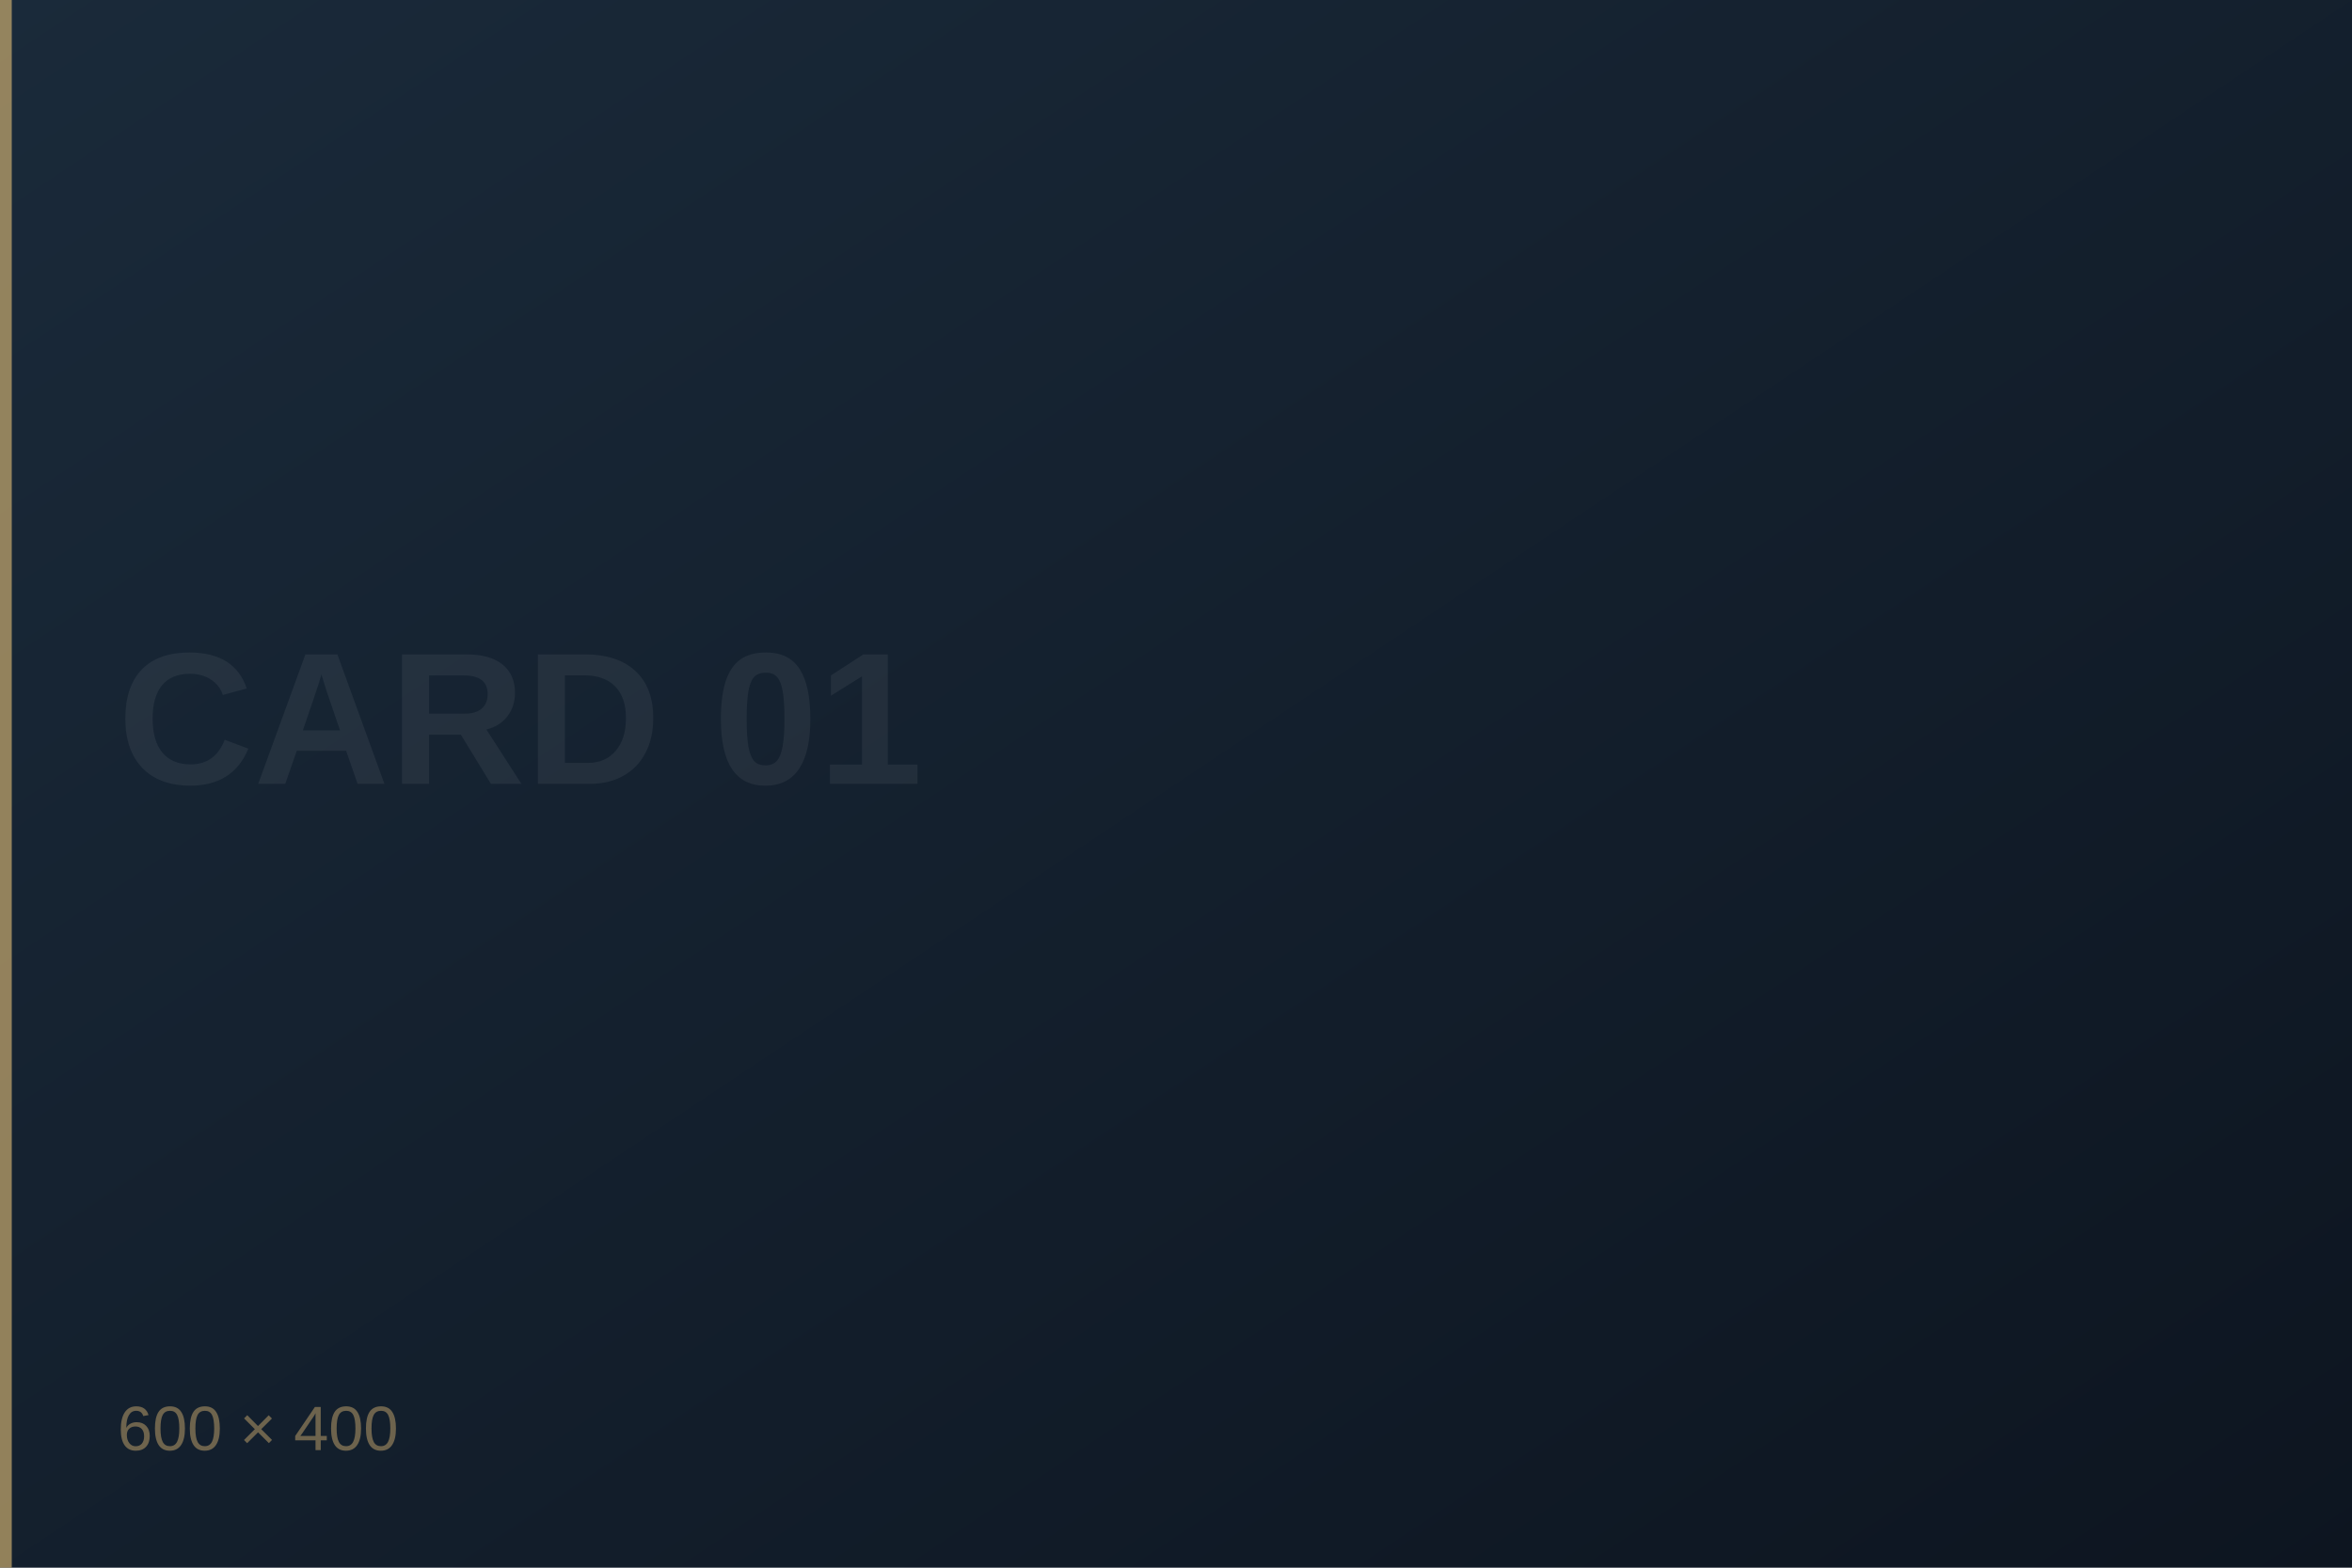
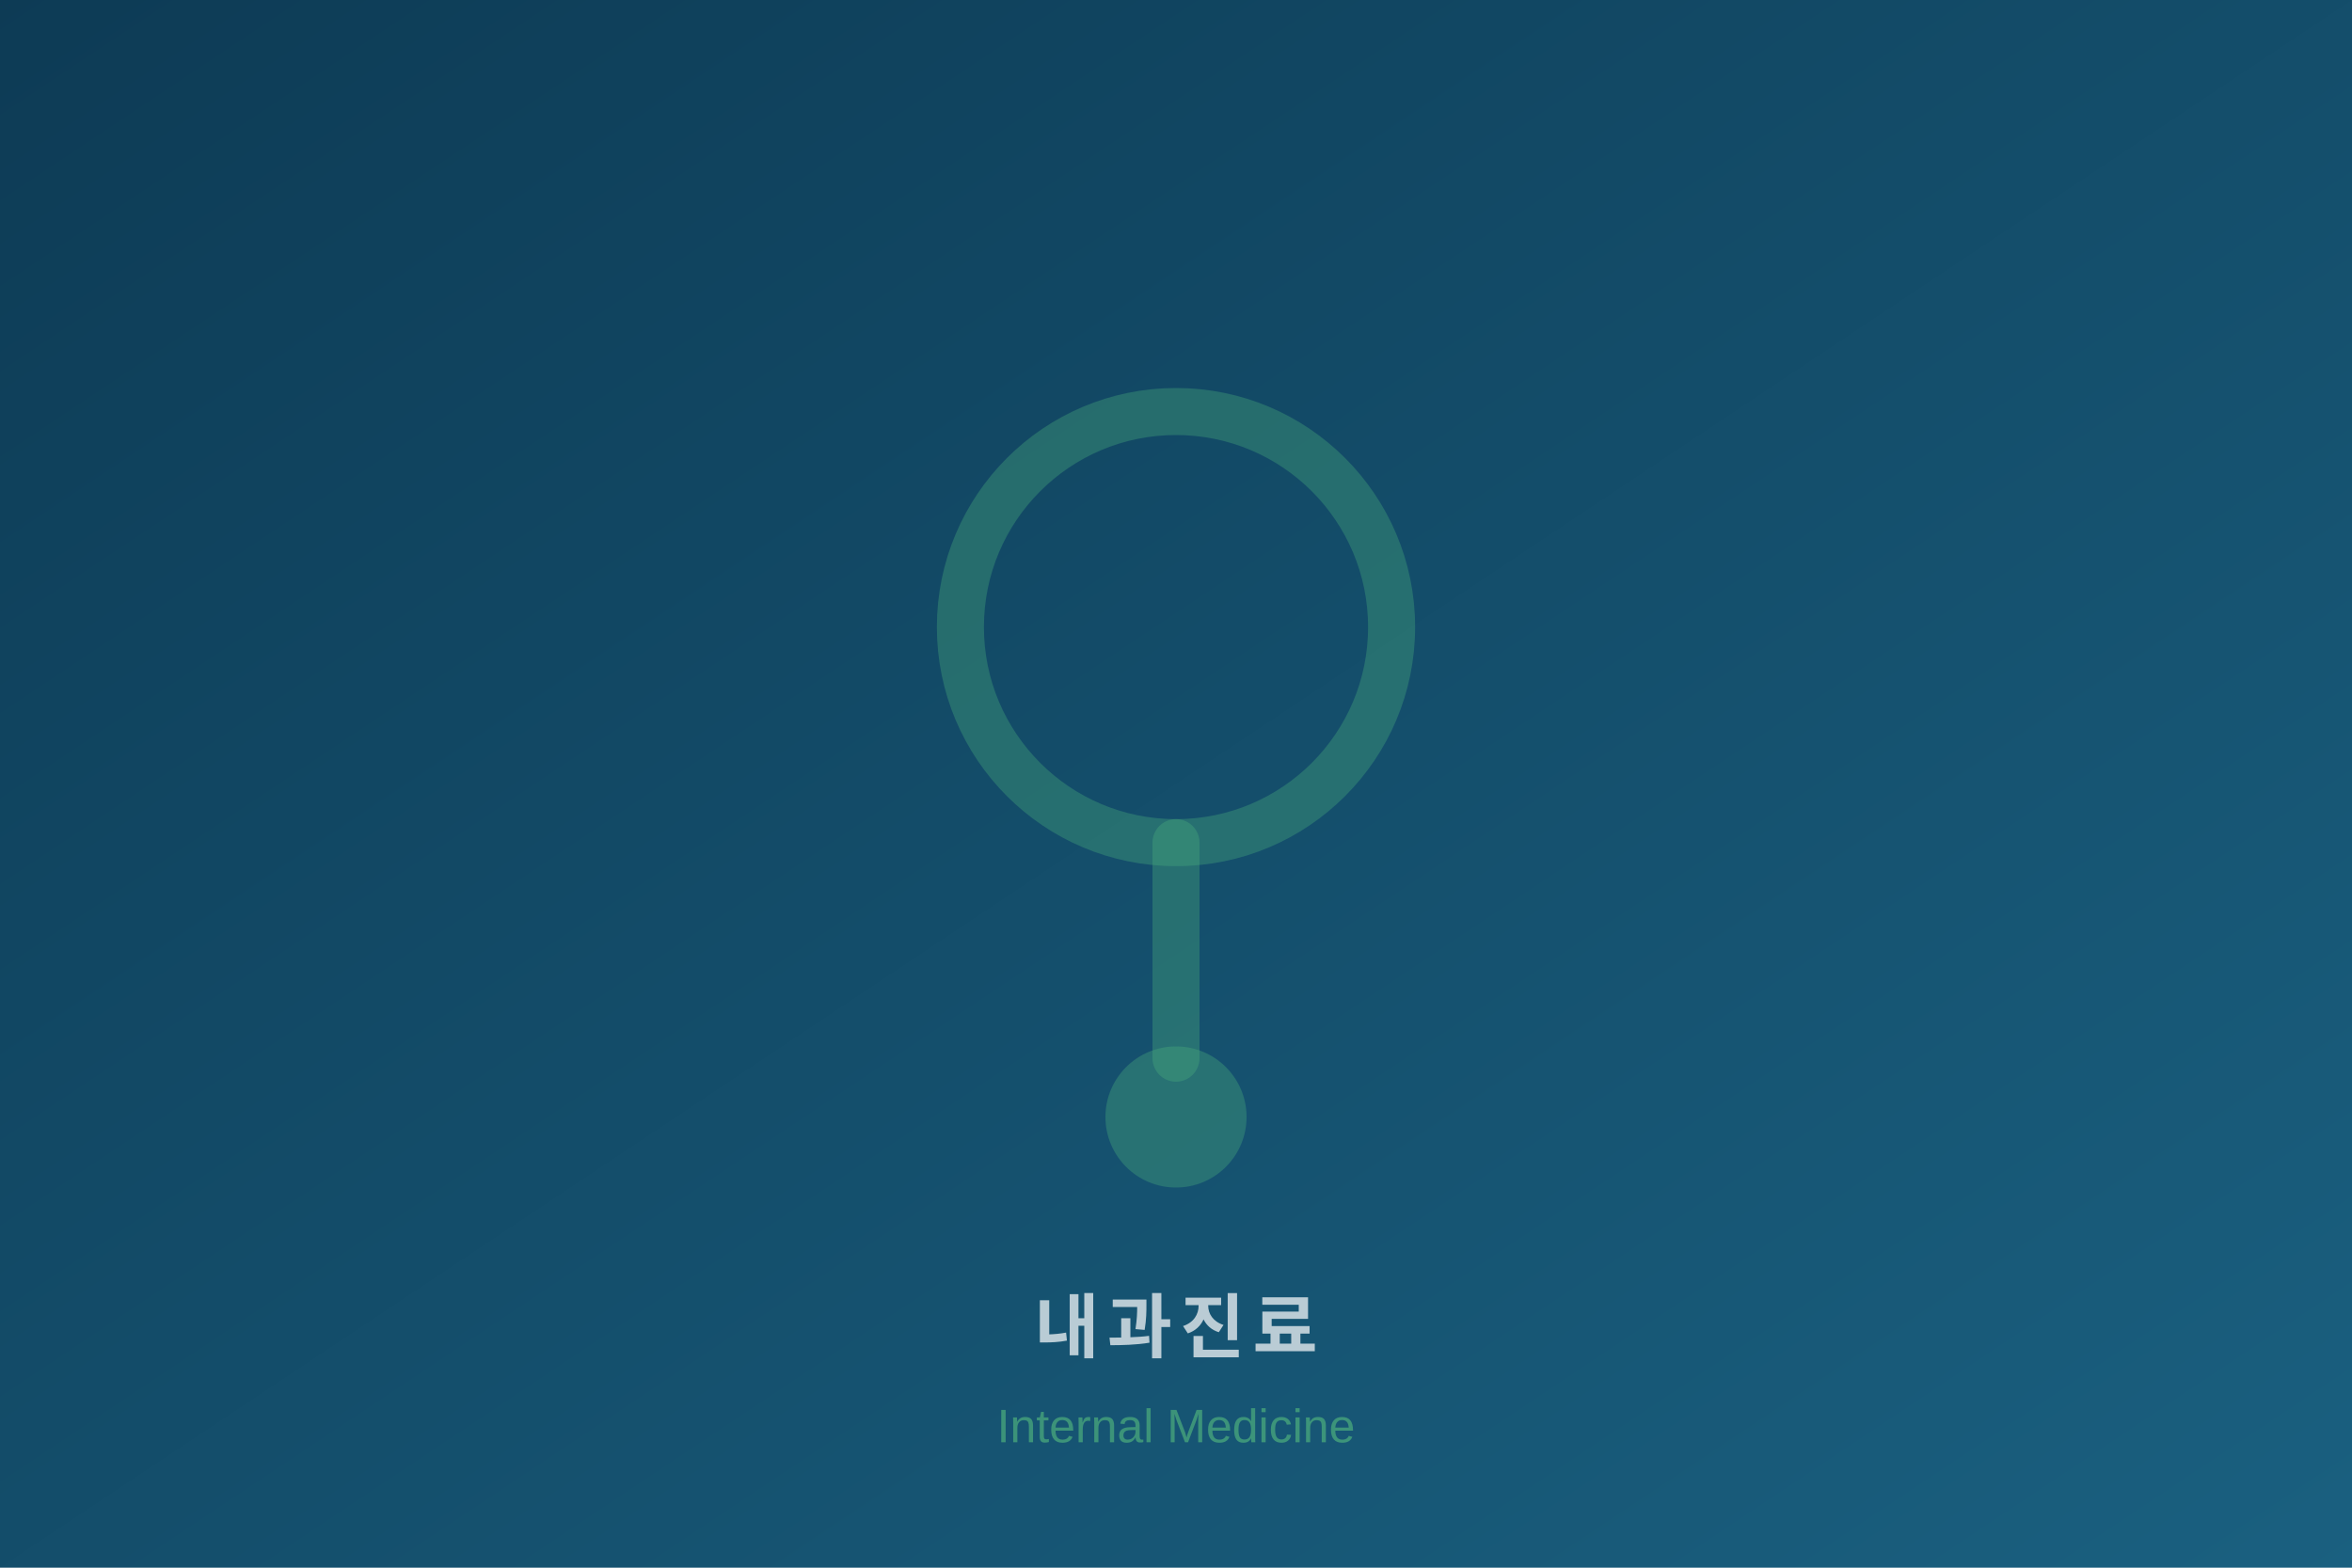
<svg xmlns="http://www.w3.org/2000/svg" viewBox="0 0 600 400" width="600" height="400">
  <defs>
    <linearGradient id="g" x1="0%" y1="0%" x2="100%" y2="100%">
-       <stop offset="0%" style="stop-color:#1a2a3a" />
-       <stop offset="100%" style="stop-color:#0d1520" />
+       <stop offset="0%" style="stop-color:#0d3b55" />
+       <stop offset="100%" style="stop-color:#1a6080" />
    </linearGradient>
  </defs>
  <rect width="600" height="400" fill="url(#g)" />
-   <rect x="0" y="0" width="3" height="400" fill="#c8a96e" opacity="0.7" />
-   <text x="30" y="200" font-family="Arial,sans-serif" font-size="48" font-weight="900" fill="rgba(255,255,255,0.06)">CARD 01</text>
-   <text x="30" y="370" font-family="Arial,sans-serif" font-size="16" fill="rgba(200,169,110,0.5)">600 × 400</text>
+   <circle cx="300" cy="160" r="55" fill="none" stroke="rgba(76,175,125,0.35)" stroke-width="12" />
+   <line x1="300" y1="215" x2="300" y2="270" stroke="rgba(76,175,125,0.35)" stroke-width="12" stroke-linecap="round" />
+   <circle cx="300" cy="285" r="18" fill="rgba(76,175,125,0.35)" />
+   <text x="300" y="345" font-family="Arial,sans-serif" font-size="18" font-weight="700" fill="rgba(255,255,255,0.7)" text-anchor="middle" letter-spacing="2">내과진료</text>
+   <text x="300" y="368" font-family="Arial,sans-serif" font-size="12" fill="rgba(76,175,125,0.7)" text-anchor="middle">Internal Medicine</text>
</svg>
